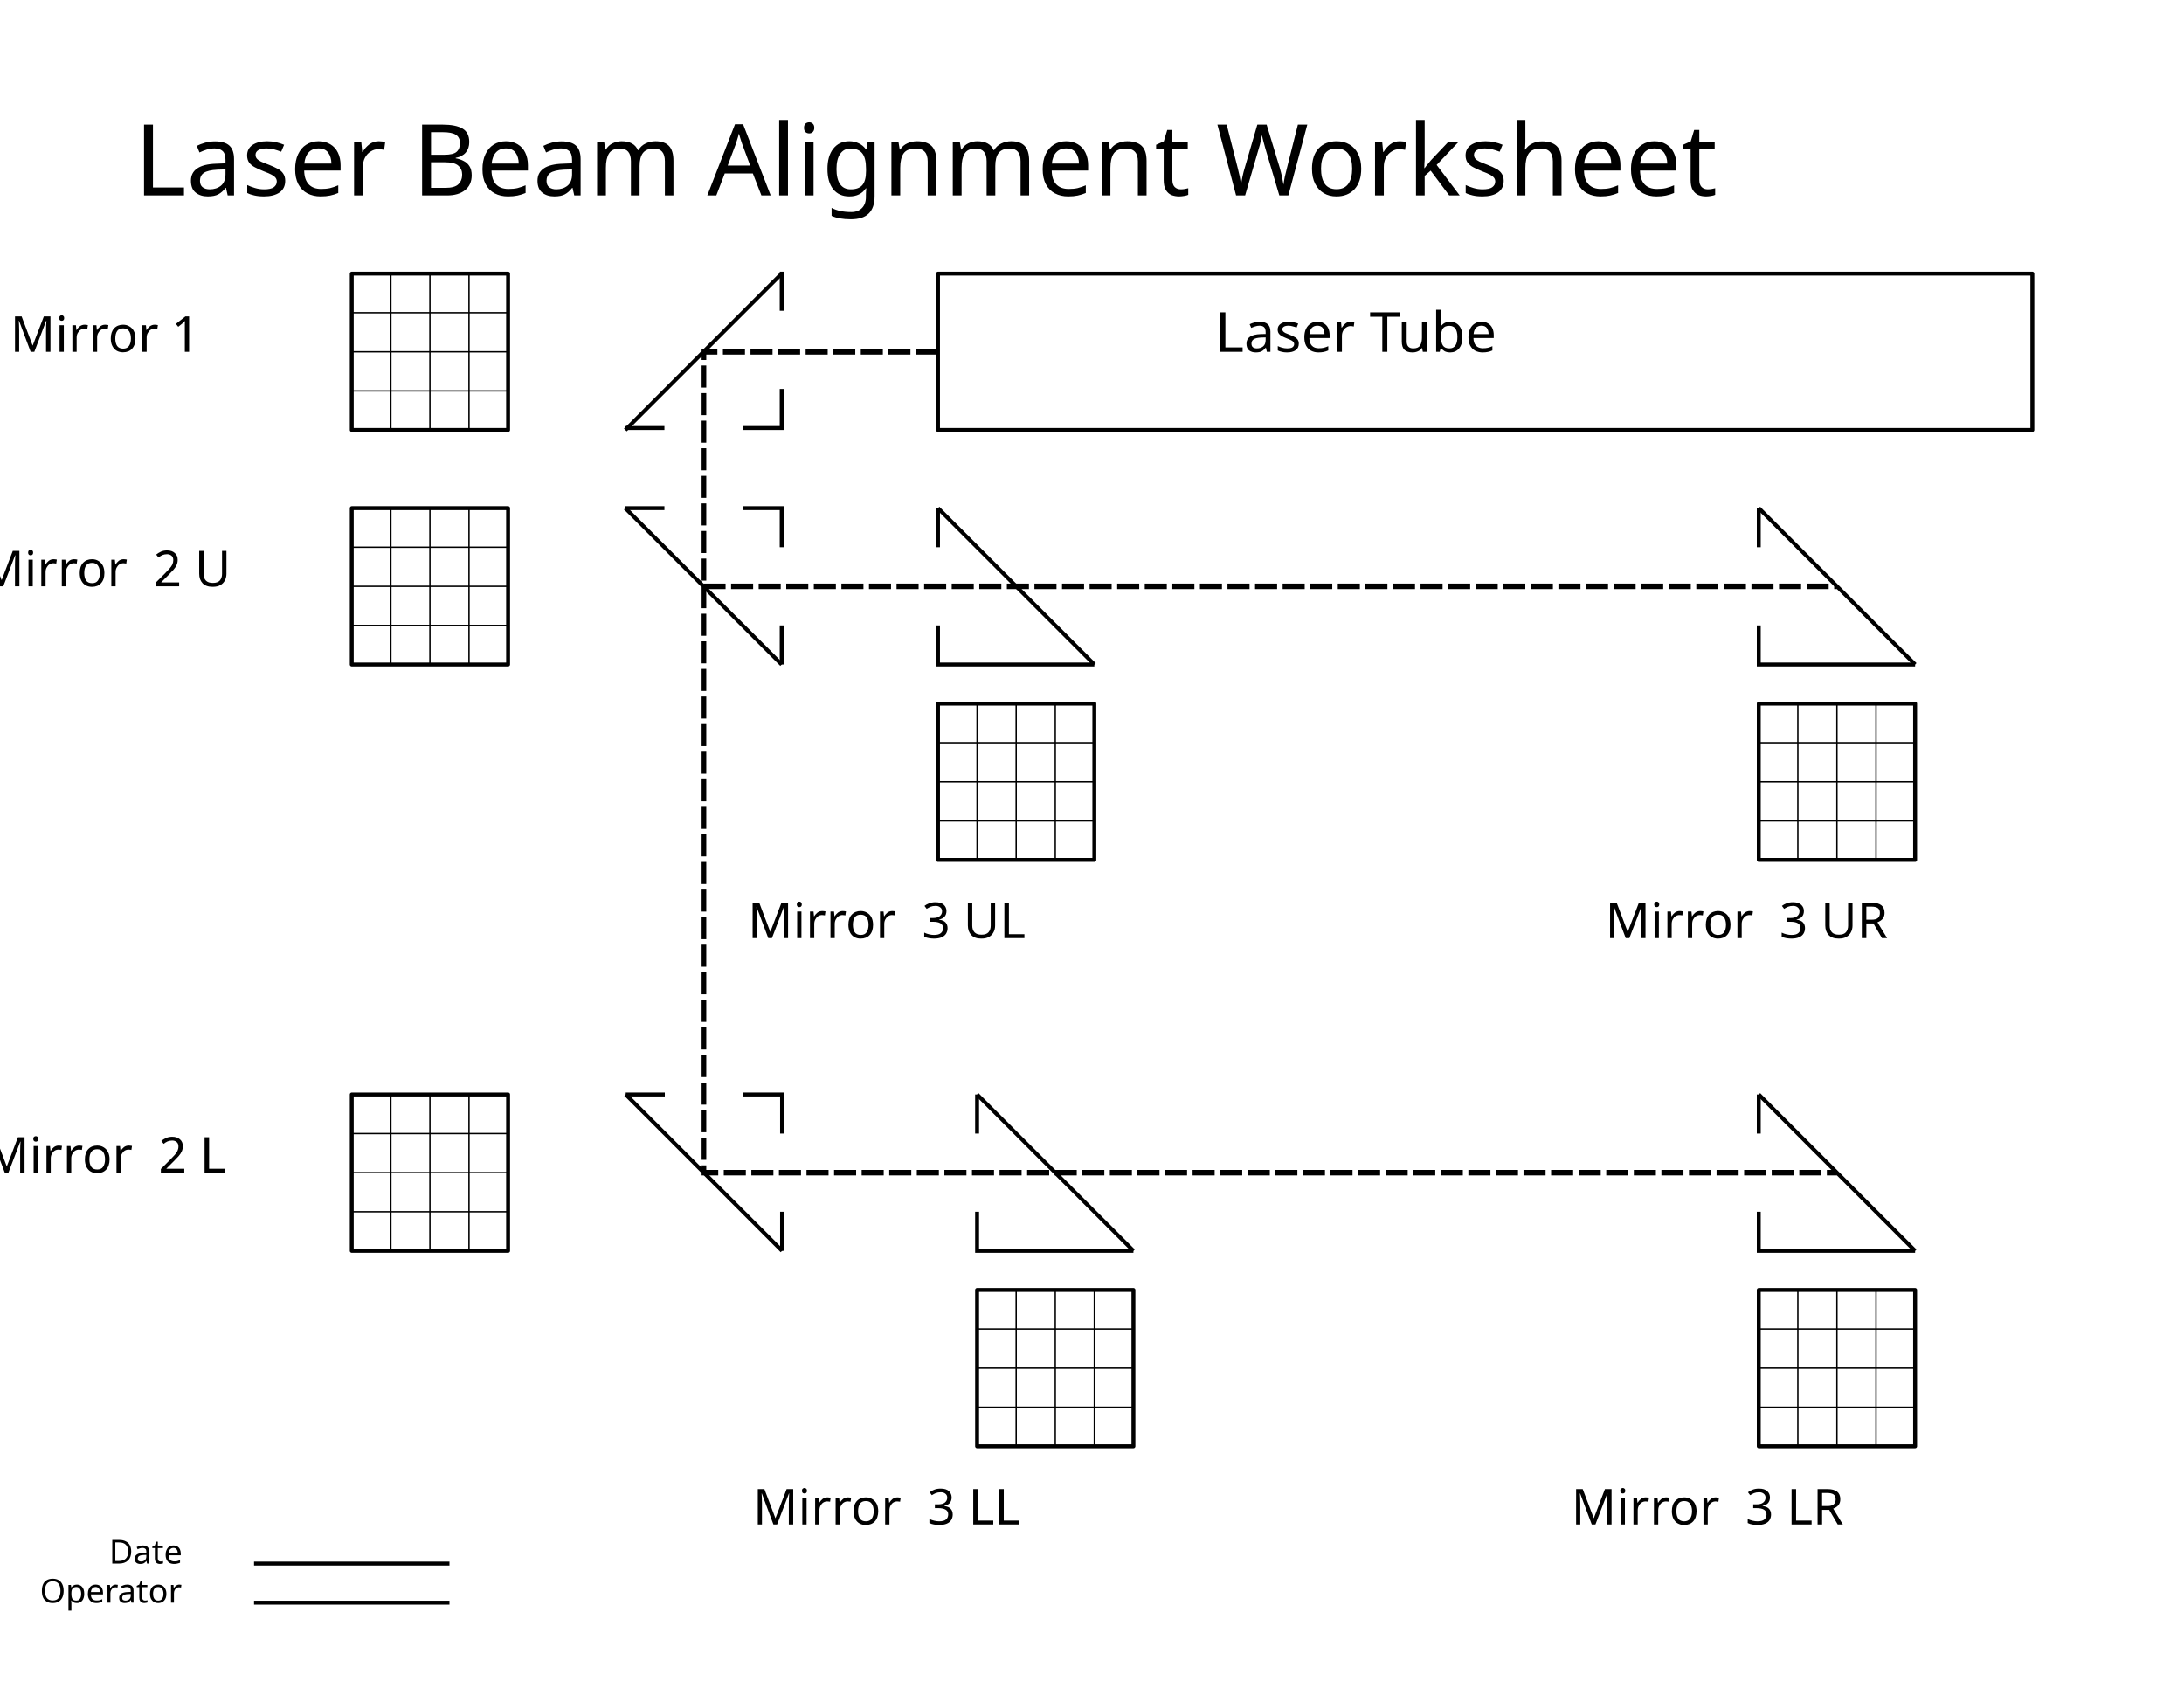
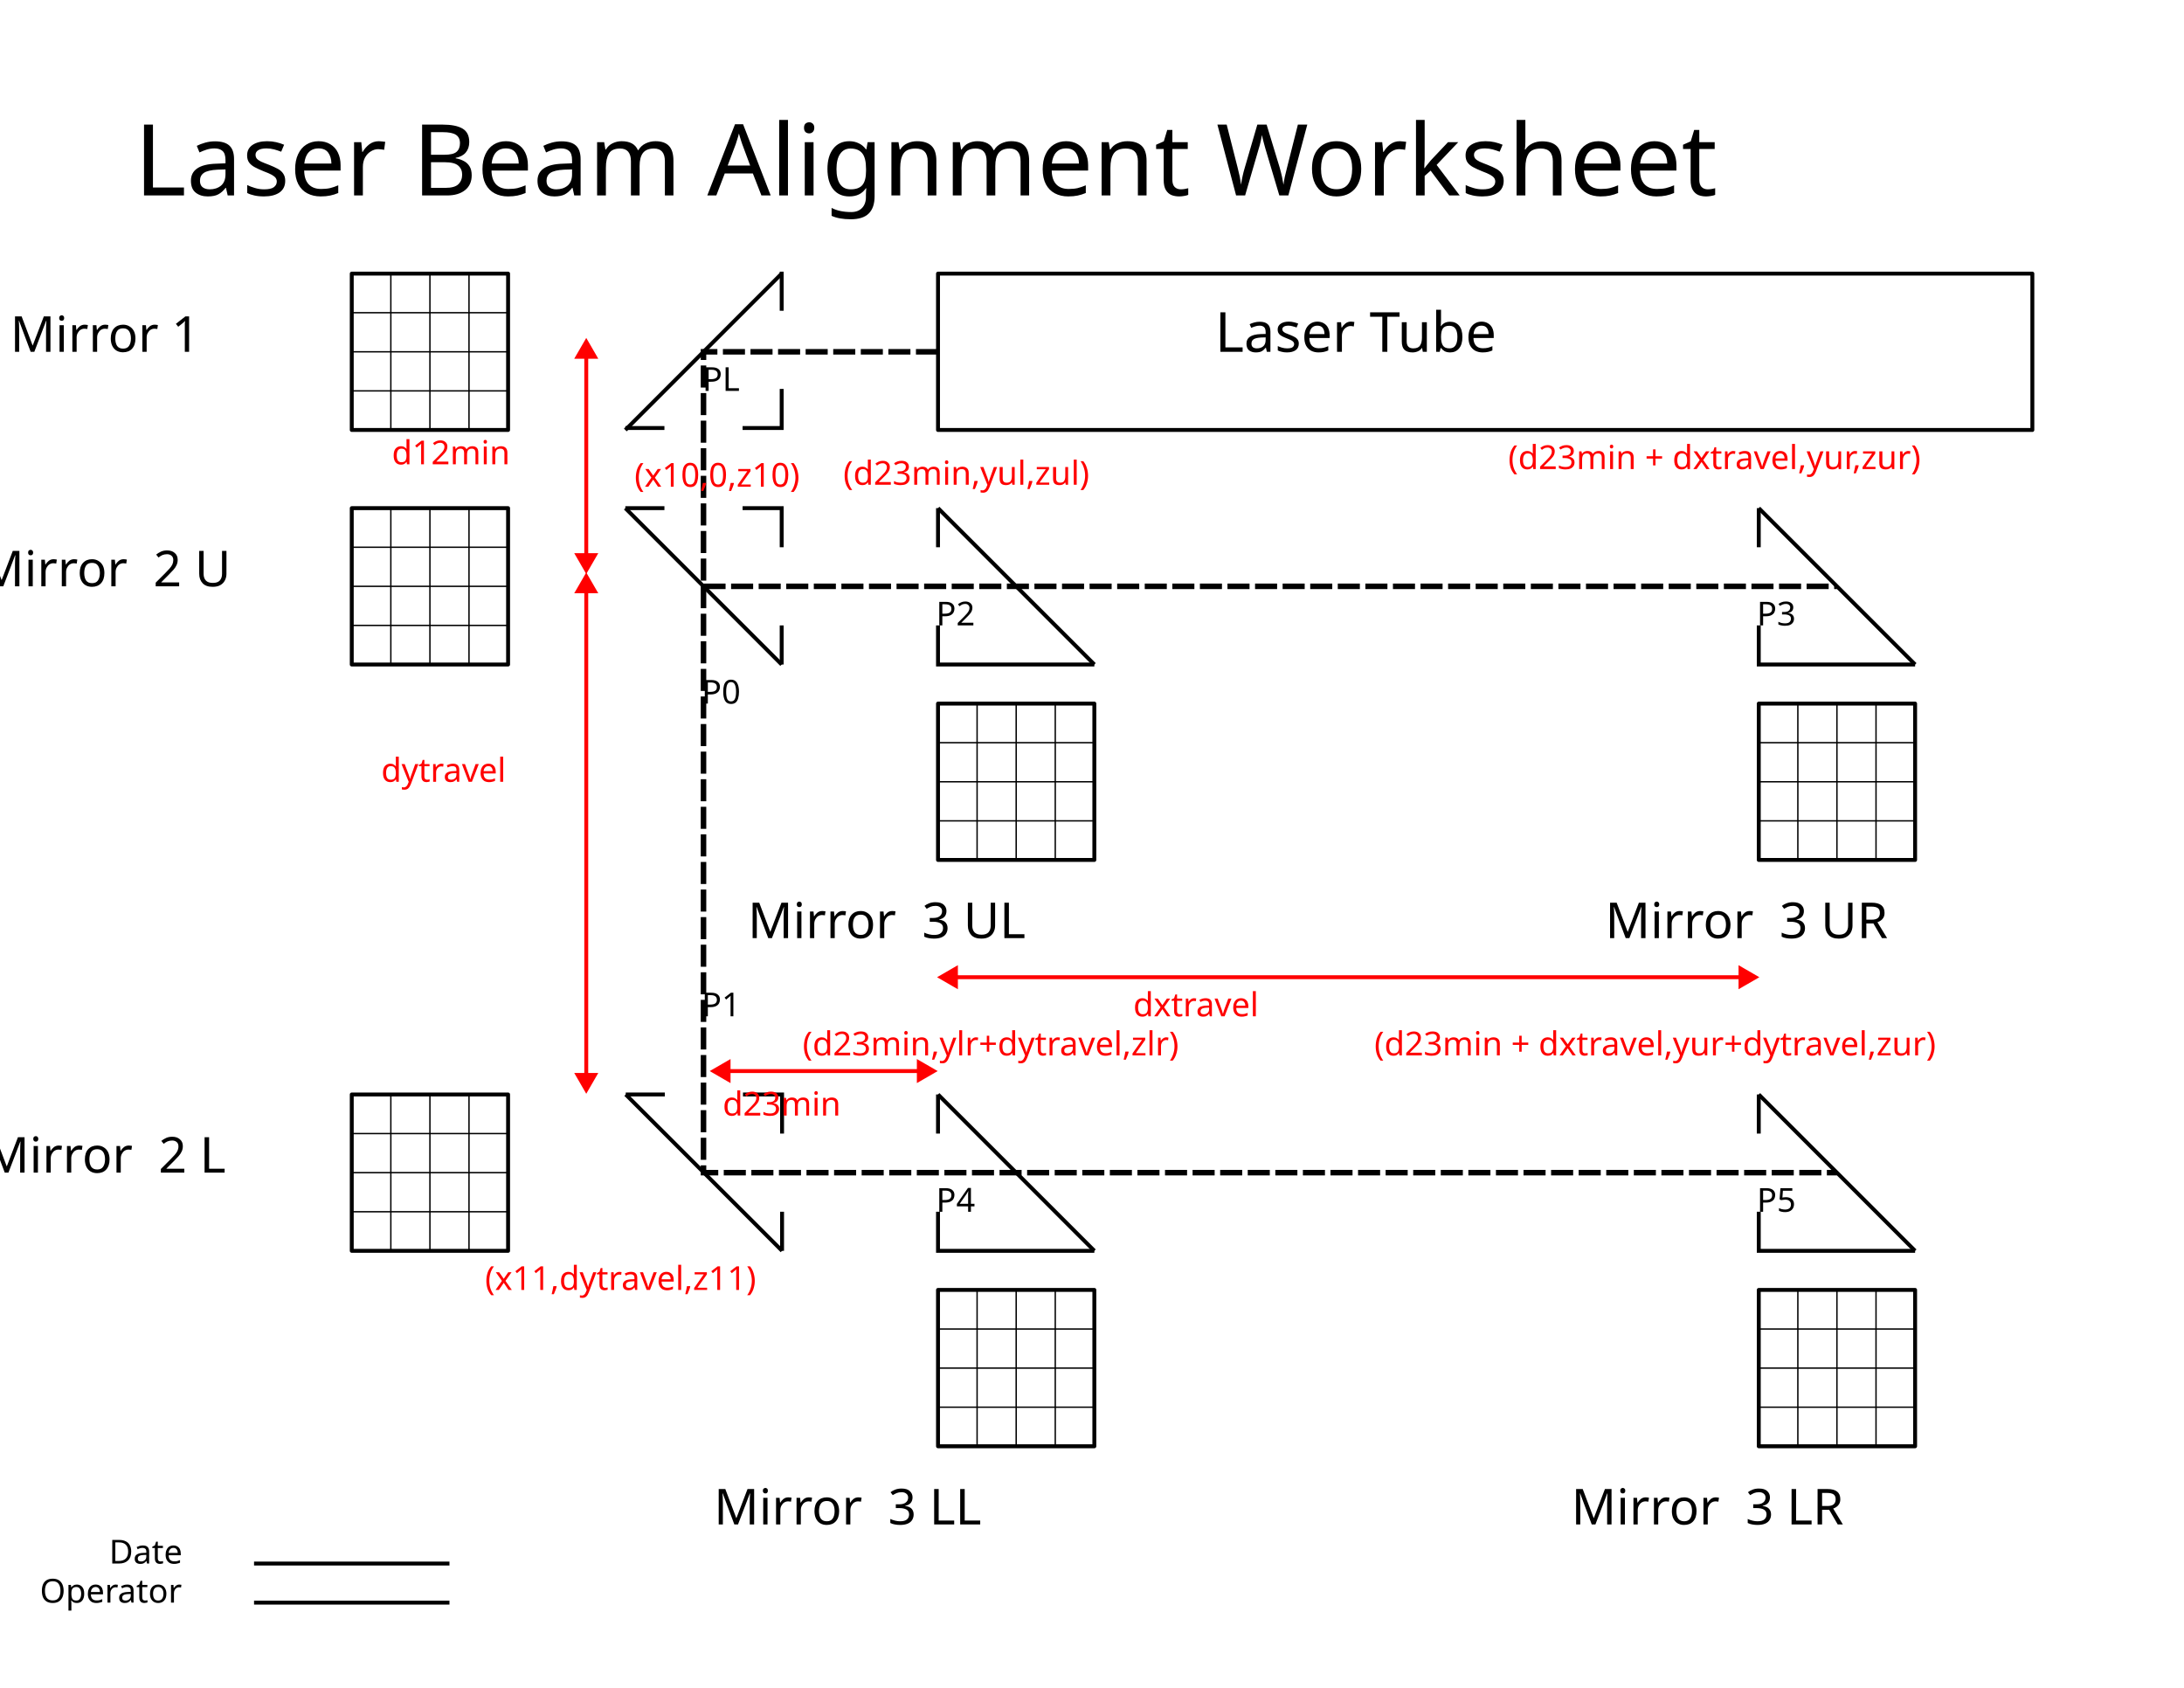
<svg xmlns="http://www.w3.org/2000/svg" width="11in" height="8.5in" viewBox="0 0 279.4 215.9" version="1.1" id="svg1">
-   <defs id="defs1" />
+   <defs id="defs1">
+     <marker style="overflow:visible" id="marker4" refX="0" refY="0" orient="auto-start-reverse" markerWidth="1" markerHeight="1" viewBox="0 0 1 1" preserveAspectRatio="xMidYMid">
+       <path transform="scale(0.5)" style="fill:context-stroke;fill-rule:evenodd;stroke:context-stroke;stroke-width:1pt" d="M 5.77,0 -2.88,5 V -5 Z" id="path4" />
+     </marker>
+     <marker style="overflow:visible" id="Triangle" refX="0" refY="0" orient="auto-start-reverse" markerWidth="1" markerHeight="1" viewBox="0 0 1 1" preserveAspectRatio="xMidYMid">
+       <path transform="scale(0.5)" style="fill:context-stroke;fill-rule:evenodd;stroke:context-stroke;stroke-width:1pt" d="M 5.77,0 -2.88,5 V -5 Z" id="path135" />
+     </marker>
+     <marker style="overflow:visible" id="marker4-9" refX="0" refY="0" orient="auto-start-reverse" markerWidth="1" markerHeight="1" viewBox="0 0 1 1" preserveAspectRatio="xMidYMid">
+       <path transform="scale(0.5)" style="fill:context-stroke;fill-rule:evenodd;stroke:context-stroke;stroke-width:1pt" d="M 5.77,0 -2.88,5 V -5 Z" id="path4-4" />
+     </marker>
+     <marker style="overflow:visible" id="Triangle-7" refX="0" refY="0" orient="auto-start-reverse" markerWidth="1" markerHeight="1" viewBox="0 0 1 1" preserveAspectRatio="xMidYMid">
+       <path transform="scale(0.5)" style="fill:context-stroke;fill-rule:evenodd;stroke:context-stroke;stroke-width:1pt" d="M 5.77,0 -2.88,5 V -5 Z" id="path135-8" />
+     </marker>
+     <marker style="overflow:visible" id="marker4-9-6" refX="0" refY="0" orient="auto-start-reverse" markerWidth="1" markerHeight="1" viewBox="0 0 1 1" preserveAspectRatio="xMidYMid">
+       <path transform="scale(0.5)" style="fill:context-stroke;fill-rule:evenodd;stroke:context-stroke;stroke-width:1pt" d="M 5.77,0 -2.88,5 V -5 Z" id="path4-4-1" />
+     </marker>
+     <marker style="overflow:visible" id="Triangle-7-5" refX="0" refY="0" orient="auto-start-reverse" markerWidth="1" markerHeight="1" viewBox="0 0 1 1" preserveAspectRatio="xMidYMid">
+       <path transform="scale(0.5)" style="fill:context-stroke;fill-rule:evenodd;stroke:context-stroke;stroke-width:1pt" d="M 5.77,0 -2.88,5 V -5 Z" id="path135-8-5" />
+     </marker>
+     <marker style="overflow:visible" id="marker4-5" refX="0" refY="0" orient="auto-start-reverse" markerWidth="1" markerHeight="1" viewBox="0 0 1 1" preserveAspectRatio="xMidYMid">
+       <path transform="scale(0.5)" style="fill:context-stroke;fill-rule:evenodd;stroke:context-stroke;stroke-width:1pt" d="M 5.77,0 -2.88,5 V -5 Z" id="path4-47" />
+     </marker>
+     <marker style="overflow:visible" id="Triangle-4" refX="0" refY="0" orient="auto-start-reverse" markerWidth="1" markerHeight="1" viewBox="0 0 1 1" preserveAspectRatio="xMidYMid">
+       <path transform="scale(0.5)" style="fill:context-stroke;fill-rule:evenodd;stroke:context-stroke;stroke-width:1pt" d="M 5.77,0 -2.88,5 V -5 Z" id="path135-4" />
+     </marker>
+   </defs>
  <g id="layer1">
    <g id="g13">
      <rect style="fill:none;fill-rule:evenodd;stroke:#000000;stroke-width:0.5;stroke-linecap:square;stroke-linejoin:round;stroke-dasharray:none;paint-order:markers stroke fill" id="rect3-4-1-4-4" width="20" height="20" x="225" y="165" />
      <path id="path11-3" style="stroke-width:0.176;stroke-dasharray:none;fill:none;stroke:#000000;stroke-linecap:butt;stroke-linejoin:miter;stroke-opacity:1" d="m 65,50 h -20 m 20,-5 h -20 m 20,-5 h -20 M 60,35 V 55 M 55,35 V 55 M 50,35 V 55" transform="translate(180,130)" />
      <text xml:space="preserve" style="font-size:12.7px;line-height:1.25;font-family:Analecta;-inkscape-font-specification:'Analecta, Normal';text-align:center;letter-spacing:0px;word-spacing:0px;text-anchor:middle;stroke-width:0.265" x="230" y="195" id="text1-2-5-91-0-3">
        <tspan style="font-style:normal;font-variant:normal;font-weight:normal;font-stretch:normal;font-size:6.35px;font-family:Sans;-inkscape-font-specification:'Sans, Normal';font-variant-ligatures:normal;font-variant-caps:normal;font-variant-numeric:normal;font-variant-east-asian:normal;stroke-width:0.265" x="230" y="195" id="tspan4-03-3-3">Mirror  3 LR</tspan>
      </text>
    </g>
    <g id="g19">
      <path style="fill:none;stroke:#000000;stroke-width:0.5;stroke-linecap:butt;stroke-linejoin:miter;stroke-dasharray:none;stroke-opacity:1" d="m 225,140 20,20" id="path3-3-0-9" />
      <path id="path19-9" style="fill:none;stroke:#000000;stroke-width:0.5;stroke-linecap:butt;stroke-linejoin:miter;stroke-dasharray:none;stroke-opacity:1" d="m 225,155 v 5 h 20 m -20,-20 v 5" />
    </g>
    <g id="g12">
      <rect style="fill:none;fill-rule:evenodd;stroke:#000000;stroke-width:0.5;stroke-linecap:square;stroke-linejoin:round;stroke-dasharray:none;paint-order:markers stroke fill" id="rect3-4-1-4-4-4" width="20" height="20" x="225" y="90" />
      <path id="path11-5" style="fill:none;stroke:#000000;stroke-width:0.176;stroke-linecap:butt;stroke-linejoin:miter;stroke-dasharray:none;stroke-opacity:1" d="m 65,50 h -20 m 20,-5 h -20 m 20,-5 h -20 M 60,35 V 55 M 55,35 V 55 M 50,35 V 55" transform="translate(180,55)" />
      <text xml:space="preserve" style="font-size:12.7px;line-height:1.25;font-family:Analecta;-inkscape-font-specification:'Analecta, Normal';text-align:center;letter-spacing:0px;word-spacing:0px;text-anchor:middle;stroke-width:0.265" x="235" y="120" id="text1-2-5-91-5">
        <tspan style="font-style:normal;font-variant:normal;font-weight:normal;font-stretch:normal;font-size:6.35px;font-family:Sans;-inkscape-font-specification:'Sans, Normal';font-variant-ligatures:normal;font-variant-caps:normal;font-variant-numeric:normal;font-variant-east-asian:normal;stroke-width:0.265" x="235" y="120" id="tspan4-03-9">Mirror  3 UR</tspan>
      </text>
    </g>
    <g id="g21">
      <path style="fill:none;stroke:#000000;stroke-width:0.5;stroke-linecap:butt;stroke-linejoin:miter;stroke-dasharray:none;stroke-opacity:1" d="m 225,65 20,20" id="path3-3-9" />
      <path id="path19" style="fill:none;stroke:#000000;stroke-width:0.5;stroke-linecap:butt;stroke-linejoin:miter;stroke-dasharray:none;stroke-opacity:1" d="m 225,80 v 5 L 245,85 M 225,65 v 5" />
    </g>
-     <g id="g15">
+     <g id="g15" transform="translate(-5.000001)">
      <rect style="fill:none;fill-rule:evenodd;stroke:#000000;stroke-width:0.5;stroke-linecap:square;stroke-linejoin:round;stroke-dasharray:none;paint-order:markers stroke fill" id="rect3-4-1-4" width="20" height="20" x="125" y="165" />
-       <path id="path11-44" style="stroke-width:0.176;stroke-dasharray:none;fill:none;stroke:#000000;stroke-linecap:butt;stroke-linejoin:miter;stroke-opacity:1" d="m 65,50 h -20 m 20,-5 h -20 m 20,-5 h -20 M 60,35 V 55 M 55,35 V 55 M 50,35 V 55" transform="translate(80,130)" />
+       <path id="path11-44" style="fill:none;stroke:#000000;stroke-width:0.176;stroke-linecap:butt;stroke-linejoin:miter;stroke-dasharray:none;stroke-opacity:1" d="m 65,50 h -20 m 20,-5 h -20 m 20,-5 h -20 M 60,35 V 55 M 55,35 V 55 M 50,35 V 55" transform="translate(80,130)" />
      <text xml:space="preserve" style="font-size:12.7px;line-height:1.25;font-family:Analecta;-inkscape-font-specification:'Analecta, Normal';text-align:center;letter-spacing:0px;word-spacing:0px;text-anchor:middle;stroke-width:0.265" x="125" y="195" id="text1-2-5-91-0">
        <tspan style="font-style:normal;font-variant:normal;font-weight:normal;font-stretch:normal;font-size:6.35px;font-family:Sans;-inkscape-font-specification:'Sans, Normal';font-variant-ligatures:normal;font-variant-caps:normal;font-variant-numeric:normal;font-variant-east-asian:normal;stroke-width:0.265" x="125" y="195" id="tspan4-03-3">Mirror  3 LL</tspan>
      </text>
    </g>
-     <g id="g20">
+     <g id="g20" transform="translate(-5)">
      <path style="fill:none;stroke:#000000;stroke-width:0.5;stroke-linecap:butt;stroke-linejoin:miter;stroke-dasharray:none;stroke-opacity:1" d="m 125,140 20,20" id="path3-3-0" />
-       <path id="path19-4" style="fill:none;stroke:#000000;stroke-width:0.5;stroke-linecap:butt;stroke-linejoin:miter;stroke-dasharray:none;stroke-opacity:1" d="m 125,155 v 5 l 20,0 m -20,-20 v 5" />
+       <path id="path19-4" style="fill:none;stroke:#000000;stroke-width:0.5;stroke-linecap:butt;stroke-linejoin:miter;stroke-dasharray:none;stroke-opacity:1" d="m 125,155 v 5 h 20 m -20,-20 v 5" />
    </g>
    <g id="g14">
      <rect style="fill:none;fill-rule:evenodd;stroke:#000000;stroke-width:0.5;stroke-linecap:square;stroke-linejoin:round;stroke-dasharray:none;paint-order:markers stroke fill" id="rect3-4-1" width="20" height="20" x="120" y="90" />
      <path id="path11-6" style="stroke-width:0.176;stroke-dasharray:none;fill:none;stroke:#000000;stroke-linecap:butt;stroke-linejoin:miter;stroke-opacity:1" d="m 65,50 h -20 m 20,-5 h -20 m 20,-5 h -20 M 60,35 V 55 M 55,35 V 55 M 50,35 V 55" transform="translate(75,55)" />
      <text xml:space="preserve" style="font-size:12.7px;line-height:1.25;font-family:Analecta;-inkscape-font-specification:'Analecta, Normal';text-align:center;letter-spacing:0px;word-spacing:0px;text-anchor:middle;stroke-width:0.265" x="125" y="120" id="text1-2-5-91">
        <tspan style="font-style:normal;font-variant:normal;font-weight:normal;font-stretch:normal;font-size:6.35px;font-family:Sans;-inkscape-font-specification:'Sans, Normal';font-variant-ligatures:normal;font-variant-caps:normal;font-variant-numeric:normal;font-variant-east-asian:normal;stroke-width:0.265" x="125" y="120" id="tspan4-03">Mirror  3 UL</tspan>
      </text>
    </g>
    <g id="g24">
      <path style="fill:none;stroke:#000000;stroke-width:0.5;stroke-linecap:butt;stroke-linejoin:miter;stroke-dasharray:none;stroke-opacity:1" d="m 120,65 20,20" id="path3-3" />
      <path id="path19-3" style="fill:none;stroke:#000000;stroke-width:0.5;stroke-linecap:butt;stroke-linejoin:miter;stroke-dasharray:none;stroke-opacity:1" d="m 120,80 v 5 l 20,2e-6 M 120,65 v 5" />
    </g>
    <g id="g16">
      <rect style="fill:none;fill-rule:evenodd;stroke:#000000;stroke-width:0.5;stroke-linecap:square;stroke-linejoin:round;stroke-dasharray:none;paint-order:markers stroke fill" id="rect3-4-4" width="20" height="20" x="45" y="140" />
      <path id="path11-1" style="stroke-width:0.176;stroke-dasharray:none;fill:none;stroke:#000000;stroke-linecap:butt;stroke-linejoin:miter;stroke-opacity:1" d="m 65,50 h -20 m 20,-5 h -20 m 20,-5 h -20 M 60,35 V 55 M 55,35 V 55 M 50,35 V 55" transform="translate(1.000001e-6,105)" />
      <text xml:space="preserve" style="font-size:12.7px;line-height:1.25;font-family:Analecta;-inkscape-font-specification:'Analecta, Normal';text-align:center;letter-spacing:0px;word-spacing:0px;text-anchor:middle;stroke-width:0.265" x="25" y="150" id="text1-2-5-9">
        <tspan style="font-style:normal;font-variant:normal;font-weight:normal;font-stretch:normal;font-size:6.35px;font-family:Sans;-inkscape-font-specification:'Sans, Normal';font-variant-ligatures:normal;font-variant-caps:normal;font-variant-numeric:normal;font-variant-east-asian:normal;stroke-width:0.265" x="25" y="150" id="tspan4-0">Mirror  2 L</tspan>
      </text>
    </g>
    <g id="g22" transform="translate(0.04981088)">
      <path style="fill:none;stroke:#000000;stroke-width:0.5;stroke-linecap:butt;stroke-linejoin:miter;stroke-dasharray:none;stroke-opacity:1" d="M 80,140 100,160" id="path3-6" />
      <path id="path24-2" style="fill:none;stroke:#000000;stroke-width:0.5;stroke-linecap:butt;stroke-linejoin:miter;stroke-dasharray:none;stroke-opacity:1" d="m 100,155 v 5 m -5,-20 h 5 v 5 m -20,-5 h 5" />
    </g>
    <g id="g17">
      <rect style="fill:none;fill-rule:evenodd;stroke:#000000;stroke-width:0.5;stroke-linecap:square;stroke-linejoin:round;stroke-dasharray:none;paint-order:markers stroke fill" id="rect3-4" width="20" height="20" x="45" y="65" />
      <path id="path11-4" style="stroke-width:0.176;stroke-dasharray:none;fill:none;stroke:#000000;stroke-linecap:butt;stroke-linejoin:miter;stroke-opacity:1" d="m 65,50 h -20 m 20,-5 h -20 m 20,-5 h -20 M 60,35 V 55 M 55,35 V 55 M 50,35 V 55" transform="translate(1.000001e-6,30)" />
      <text xml:space="preserve" style="font-size:12.7px;line-height:1.25;font-family:Analecta;-inkscape-font-specification:'Analecta, Normal';text-align:center;letter-spacing:0px;word-spacing:0px;text-anchor:middle;stroke-width:0.265" x="25" y="75" id="text1-2-5">
        <tspan style="font-style:normal;font-variant:normal;font-weight:normal;font-stretch:normal;font-size:6.35px;font-family:Sans;-inkscape-font-specification:'Sans, Normal';font-variant-ligatures:normal;font-variant-caps:normal;font-variant-numeric:normal;font-variant-east-asian:normal;stroke-width:0.265" x="25" y="75" id="tspan4">Mirror  2 U</tspan>
      </text>
    </g>
    <g id="g23">
      <path style="fill:none;stroke:#000000;stroke-width:0.5;stroke-linecap:butt;stroke-linejoin:miter;stroke-dasharray:none;stroke-opacity:1" d="m 80,65 20,20" id="path3" />
      <path id="path24" style="fill:none;stroke:#000000;stroke-width:0.5;stroke-linecap:butt;stroke-linejoin:miter;stroke-dasharray:none;stroke-opacity:1" d="m 100,80 v 5 M 95,65 h 5 v 5 M 80,65 85,65" />
    </g>
    <g id="g18">
      <rect style="fill:none;fill-rule:evenodd;stroke:#000000;stroke-width:0.5;stroke-linecap:square;stroke-linejoin:round;stroke-dasharray:none;paint-order:markers stroke fill" id="rect3" width="20" height="20" x="45" y="35" />
      <path id="path11" style="stroke-width:0.176;stroke-dasharray:none;fill:none;stroke:#000000;stroke-linecap:butt;stroke-linejoin:miter;stroke-opacity:1" d="m 65,50 h -20 m 20,-5 h -20 m 20,-5 h -20 M 60,35 V 55 M 55,35 V 55 M 50,35 V 55" />
      <text xml:space="preserve" style="font-size:12.7px;line-height:1.25;font-family:Analecta;-inkscape-font-specification:'Analecta, Normal';text-align:center;letter-spacing:0px;word-spacing:0px;text-anchor:middle;stroke-width:0.265" x="25" y="45" id="text1-2">
        <tspan id="tspan1-8" style="font-style:normal;font-variant:normal;font-weight:normal;font-stretch:normal;font-size:6.35px;font-family:Sans;-inkscape-font-specification:'Sans, Normal';font-variant-ligatures:normal;font-variant-caps:normal;font-variant-numeric:normal;font-variant-east-asian:normal;stroke-width:0.265" x="25" y="45">Mirror 1</tspan>
      </text>
    </g>
    <g id="g25">
      <path style="fill:none;stroke:#000000;stroke-width:0.5;stroke-linecap:butt;stroke-linejoin:miter;stroke-dasharray:none;stroke-opacity:1" d="m 100,35 -20,20" id="path1" />
      <path id="path24-6" style="fill:none;stroke:#000000;stroke-width:0.5;stroke-linecap:butt;stroke-linejoin:miter;stroke-dasharray:none;stroke-opacity:1" d="M 85,54.75 H 80 m 20,-5 v 5 h -5 m 5,-20 -2e-6,5" />
    </g>
    <g id="g26">
      <rect style="fill:none;fill-rule:evenodd;stroke:#000000;stroke-width:0.5;stroke-linecap:square;stroke-linejoin:round;stroke-dasharray:none;paint-order:markers stroke fill" id="rect1" width="140" height="20" x="120" y="35" />
      <text xml:space="preserve" style="font-size:12.7px;line-height:1.25;font-family:Analecta;-inkscape-font-specification:'Analecta, Normal';text-align:center;letter-spacing:0px;word-spacing:0px;text-anchor:middle;stroke-width:0.265" x="185" y="45" id="text1">
        <tspan id="tspan1" style="font-style:normal;font-variant:normal;font-weight:normal;font-stretch:normal;font-size:7.056px;font-family:sans-serif;-inkscape-font-specification:'sans-serif, Normal';font-variant-ligatures:normal;font-variant-caps:normal;font-variant-numeric:normal;font-variant-east-asian:normal;stroke-width:0.265" x="185" y="45">Laser Tube</tspan>
      </text>
      <path id="path5" style="fill:none;stroke:#000000;stroke-width:0.706;stroke-linecap:butt;stroke-linejoin:miter;stroke-dasharray:2.822, 0.706;stroke-dashoffset:0;stroke-opacity:1" d="M 90,75 130,75 H 235 M 120,45 H 90 V 75 L 90,150 h 45 100" />
    </g>
    <g id="g27">
      <text xml:space="preserve" style="font-size:12.7px;line-height:1.25;font-family:Analecta;-inkscape-font-specification:'Analecta, Normal';text-align:center;letter-spacing:0px;word-spacing:0px;text-anchor:middle;stroke-width:0.265" x="130" y="25" id="text1-9">
        <tspan id="tspan1-4" style="font-style:normal;font-variant:normal;font-weight:normal;font-stretch:normal;font-size:12.7px;font-family:sans-serif;-inkscape-font-specification:'sans-serif, Normal';font-variant-ligatures:normal;font-variant-caps:normal;font-variant-numeric:normal;font-variant-east-asian:normal;stroke-width:0.265" x="130" y="25">Laser Beam Alignment Worksheet</tspan>
      </text>
      <text xml:space="preserve" style="font-style:normal;font-variant:normal;font-weight:normal;font-stretch:normal;font-size:4.233px;line-height:1.25;font-family:Sans;-inkscape-font-specification:'Sans, Normal';font-variant-ligatures:normal;font-variant-caps:normal;font-variant-numeric:normal;font-variant-east-asian:normal;text-align:center;letter-spacing:0px;word-spacing:0px;text-anchor:middle;stroke-width:0.265" x="22.5" y="200" id="text26">
        <tspan id="tspan26" style="font-style:normal;font-variant:normal;font-weight:normal;font-stretch:normal;font-size:4.233px;font-family:Sans;-inkscape-font-specification:'Sans, Normal';font-variant-ligatures:normal;font-variant-caps:normal;font-variant-numeric:normal;font-variant-east-asian:normal;stroke-width:0.265" x="22.5" y="200">Date</tspan>
      </text>
      <path style="fill:none;stroke:#000000;stroke-width:0.5;stroke-linecap:butt;stroke-linejoin:miter;stroke-dasharray:none;stroke-opacity:1" d="m 32.5,200 h 25" id="path26" />
      <text xml:space="preserve" style="font-style:normal;font-variant:normal;font-weight:normal;font-stretch:normal;font-size:4.233px;line-height:1.25;font-family:Sans;-inkscape-font-specification:'Sans, Normal';font-variant-ligatures:normal;font-variant-caps:normal;font-variant-numeric:normal;font-variant-east-asian:normal;text-align:center;letter-spacing:0px;word-spacing:0px;text-anchor:middle;stroke-width:0.265" x="18.032" y="205" id="text26-1">
        <tspan id="tspan26-3" style="font-style:normal;font-variant:normal;font-weight:normal;font-stretch:normal;font-size:4.233px;font-family:Sans;-inkscape-font-specification:'Sans, Normal';font-variant-ligatures:normal;font-variant-caps:normal;font-variant-numeric:normal;font-variant-east-asian:normal;stroke-width:0.265" x="18.032" y="205">Operator</tspan>
      </text>
      <path style="fill:none;stroke:#000000;stroke-width:0.5;stroke-linecap:butt;stroke-linejoin:miter;stroke-dasharray:none;stroke-opacity:1" d="m 32.5,205 h 25" id="path26-6" />
    </g>
  </g>
+   <g id="layer2">
+     <text xml:space="preserve" style="font-size:12.7px;line-height:1.25;font-family:Sans;-inkscape-font-specification:'Sans, Normal';text-align:center;letter-spacing:0px;word-spacing:0px;text-anchor:middle;stroke-width:0.265" x="100" y="62.257" id="text2">
+       <tspan id="tspan2" style="font-style:normal;font-variant:normal;font-weight:normal;font-stretch:normal;font-size:4.233px;font-family:Sans;-inkscape-font-specification:'Sans, Normal';font-variant-ligatures:normal;font-variant-caps:normal;font-variant-numeric:normal;font-variant-east-asian:normal;fill:#ff0000;fill-opacity:1;stroke-width:0.265" x="100" y="62.257">(x10,0,z10)</tspan>
+     </text>
+     <text xml:space="preserve" style="font-size:12.7px;line-height:1.25;font-family:Sans;-inkscape-font-specification:'Sans, Normal';text-align:center;letter-spacing:0px;word-spacing:0px;text-anchor:middle;stroke-width:0.265" x="87.648" y="165" id="text2-5">
+       <tspan id="tspan2-94" style="font-style:normal;font-variant:normal;font-weight:normal;font-stretch:normal;font-size:4.233px;font-family:Sans;-inkscape-font-specification:'Sans, Normal';font-variant-ligatures:normal;font-variant-caps:normal;font-variant-numeric:normal;font-variant-east-asian:normal;fill:#ff0000;fill-opacity:1;stroke-width:0.265" x="87.648" y="165">(x11,dytravel,z11)</tspan>
+     </text>
+     <text xml:space="preserve" style="font-size:12.7px;line-height:1.25;font-family:Sans;-inkscape-font-specification:'Sans, Normal';text-align:center;letter-spacing:0px;word-spacing:0px;text-anchor:middle;stroke-width:0.265" x="131.881" y="62.006" id="text2-6">
+       <tspan id="tspan2-8" style="font-style:normal;font-variant:normal;font-weight:normal;font-stretch:normal;font-size:4.233px;font-family:Sans;-inkscape-font-specification:'Sans, Normal';font-variant-ligatures:normal;font-variant-caps:normal;font-variant-numeric:normal;font-variant-east-asian:normal;fill:#ff0000;fill-opacity:1;stroke-width:0.265" x="131.881" y="62.006">(d23min,yul,zul)</tspan>
+     </text>
+     <text xml:space="preserve" style="font-size:12.7px;line-height:1.25;font-family:Sans;-inkscape-font-specification:'Sans, Normal';text-align:center;letter-spacing:0px;word-spacing:0px;text-anchor:middle;stroke-width:0.265" x="108.26" y="142.695" id="text2-2">
+       <tspan id="tspan2-9" style="font-style:normal;font-variant:normal;font-weight:normal;font-stretch:normal;font-size:4.233px;font-family:Sans;-inkscape-font-specification:'Sans, Normal';font-variant-ligatures:normal;font-variant-caps:normal;font-variant-numeric:normal;font-variant-east-asian:normal;fill:#ff0000;fill-opacity:1;stroke-width:0.265" x="108.26" y="142.695">d23min</tspan>
+     </text>
+     <text xml:space="preserve" style="font-size:12.7px;line-height:1.25;font-family:Sans;-inkscape-font-specification:'Sans, Normal';text-align:center;letter-spacing:0px;word-spacing:0px;text-anchor:middle;stroke-width:0.265" x="65.94" y="59.388" id="text2-2-4">
+       <tspan id="tspan2-9-31" style="font-style:normal;font-variant:normal;font-weight:normal;font-stretch:normal;font-size:4.233px;font-family:Sans;-inkscape-font-specification:'Sans, Normal';font-variant-ligatures:normal;font-variant-caps:normal;font-variant-numeric:normal;font-variant-east-asian:normal;fill:#ff0000;fill-opacity:1;stroke-width:0.265" x="65.94" y="59.388">d12min</tspan>
+     </text>
+     <text xml:space="preserve" style="font-size:12.7px;line-height:1.25;font-family:Sans;-inkscape-font-specification:'Sans, Normal';text-align:center;letter-spacing:0px;word-spacing:0px;text-anchor:middle;stroke-width:0.265" x="65" y="100" id="text2-2-7">
+       <tspan id="tspan2-9-4" style="font-style:normal;font-variant:normal;font-weight:normal;font-stretch:normal;font-size:4.233px;font-family:Sans;-inkscape-font-specification:'Sans, Normal';font-variant-ligatures:normal;font-variant-caps:normal;font-variant-numeric:normal;font-variant-east-asian:normal;fill:#ff0000;fill-opacity:1;stroke-width:0.265" x="65" y="100">dytravel</tspan>
+     </text>
+     <text xml:space="preserve" style="font-size:12.7px;line-height:1.25;font-family:Sans;-inkscape-font-specification:'Sans, Normal';text-align:center;letter-spacing:0px;word-spacing:0px;text-anchor:middle;stroke-width:0.265" x="161.246" y="130" id="text2-2-6">
+       <tspan id="tspan2-9-3" style="font-style:normal;font-variant:normal;font-weight:normal;font-stretch:normal;font-size:4.233px;font-family:Sans;-inkscape-font-specification:'Sans, Normal';font-variant-ligatures:normal;font-variant-caps:normal;font-variant-numeric:normal;font-variant-east-asian:normal;fill:#ff0000;fill-opacity:1;stroke-width:0.265" x="161.246" y="130">dxtravel</tspan>
+     </text>
+     <path style="fill:#ff0000;fill-opacity:1;stroke:#ff0000;stroke-width:0.5;stroke-linecap:butt;stroke-linejoin:miter;stroke-dasharray:none;stroke-opacity:1;marker-start:url(#marker4);marker-end:url(#Triangle)" d="M 92.571,137.006 H 118.183" id="path2" />
+     <path style="fill:#ff0000;fill-opacity:1;stroke:#ff0000;stroke-width:0.5;stroke-linecap:butt;stroke-linejoin:miter;stroke-dasharray:none;stroke-opacity:1;marker-start:url(#marker4-5);marker-end:url(#Triangle-4)" d="M 75,71.645 75,45" id="path2-7" />
+     <path style="fill:#ff0000;fill-opacity:1;stroke:#ff0000;stroke-width:0.5;stroke-linecap:butt;stroke-linejoin:miter;stroke-dasharray:none;stroke-opacity:1;marker-start:url(#marker4-9);marker-end:url(#Triangle-7)" d="m 121.656,125 101.644,0" id="path2-0" />
+     <path style="fill:#ff0000;fill-opacity:1;stroke:#ff0000;stroke-width:0.5;stroke-linecap:butt;stroke-linejoin:miter;stroke-dasharray:none;stroke-opacity:1;marker-start:url(#marker4-9-6);marker-end:url(#Triangle-7-5)" d="m 75,75 0,63.134" id="path2-0-6" />
+     <text xml:space="preserve" style="font-size:12.7px;line-height:1.25;font-family:Sans;-inkscape-font-specification:'Sans, Normal';text-align:center;letter-spacing:0px;word-spacing:0px;text-anchor:middle;stroke-width:0.265" x="227.591" y="60" id="text2-6-4">
+       <tspan id="tspan2-8-9" style="font-style:normal;font-variant:normal;font-weight:normal;font-stretch:normal;font-size:4.233px;font-family:Sans;-inkscape-font-specification:'Sans, Normal';font-variant-ligatures:normal;font-variant-caps:normal;font-variant-numeric:normal;font-variant-east-asian:normal;fill:#ff0000;fill-opacity:1;stroke-width:0.265" x="227.591" y="60">(d23min + dxtravel,yur,zur)</tspan>
+     </text>
+     <text xml:space="preserve" style="font-size:12.7px;line-height:1.25;font-family:Sans;-inkscape-font-specification:'Sans, Normal';text-align:center;letter-spacing:0px;word-spacing:0px;text-anchor:middle;stroke-width:0.265" x="220" y="135" id="text2-6-4-7">
+       <tspan id="tspan2-8-9-1" style="font-style:normal;font-variant:normal;font-weight:normal;font-stretch:normal;font-size:4.233px;font-family:Sans;-inkscape-font-specification:'Sans, Normal';font-variant-ligatures:normal;font-variant-caps:normal;font-variant-numeric:normal;font-variant-east-asian:normal;fill:#ff0000;fill-opacity:1;stroke-width:0.265" x="220" y="135">(d23min + dxtravel,yur+dytravel,zur)</tspan>
+     </text>
+     <text xml:space="preserve" style="font-size:12.7px;line-height:1.25;font-family:Sans;-inkscape-font-specification:'Sans, Normal';text-align:center;letter-spacing:0px;word-spacing:0px;text-anchor:middle;stroke-width:0.265" x="135" y="135" id="text2-6-4-7-2">
+       <tspan id="tspan2-8-9-1-6" style="font-style:normal;font-variant:normal;font-weight:normal;font-stretch:normal;font-size:4.233px;font-family:Sans;-inkscape-font-specification:'Sans, Normal';font-variant-ligatures:normal;font-variant-caps:normal;font-variant-numeric:normal;font-variant-east-asian:normal;fill:#ff0000;fill-opacity:1;stroke-width:0.265" x="135" y="135">(d23min,ylr+dytravel,zlr)</tspan>
+     </text>
+     <text xml:space="preserve" style="font-size:4.233px;line-height:1.25;font-family:Sans;-inkscape-font-specification:'Sans, Normal';text-align:center;letter-spacing:0px;word-spacing:0px;text-anchor:middle;stroke-width:0.265" x="95" y="90" id="text7">
+       <tspan id="tspan7" style="stroke-width:0.265" x="95" y="90">P0</tspan>
+     </text>
+     <text xml:space="preserve" style="font-size:4.233px;line-height:1.25;font-family:Sans;-inkscape-font-specification:'Sans, Normal';text-align:center;letter-spacing:0px;word-spacing:0px;text-anchor:middle;stroke-width:0.265" x="95" y="50" id="text7-3">
+       <tspan id="tspan7-8" style="stroke-width:0.265" x="95" y="50">PL</tspan>
+     </text>
+     <text xml:space="preserve" style="font-size:4.233px;line-height:1.25;font-family:Sans;-inkscape-font-specification:'Sans, Normal';text-align:center;letter-spacing:0px;word-spacing:0px;text-anchor:middle;stroke-width:0.265" x="125" y="80" id="text7-7">
+       <tspan id="tspan7-7" style="stroke-width:0.265" x="125" y="80">P2</tspan>
+     </text>
+     <text xml:space="preserve" style="font-size:4.233px;line-height:1.25;font-family:Sans;-inkscape-font-specification:'Sans, Normal';text-align:center;letter-spacing:0px;word-spacing:0px;text-anchor:middle;stroke-width:0.265" x="125" y="155" id="text7-7-1">
+       <tspan id="tspan7-7-2" style="stroke-width:0.265" x="125" y="155">P4</tspan>
+     </text>
+     <text xml:space="preserve" style="font-size:4.233px;line-height:1.25;font-family:Sans;-inkscape-font-specification:'Sans, Normal';text-align:center;letter-spacing:0px;word-spacing:0px;text-anchor:middle;stroke-width:0.265" x="230" y="155" id="text7-7-1-8">
+       <tspan id="tspan7-7-2-8" style="stroke-width:0.265" x="230" y="155">P5</tspan>
+     </text>
+     <text xml:space="preserve" style="font-size:4.233px;line-height:1.25;font-family:Sans;-inkscape-font-specification:'Sans, Normal';text-align:center;letter-spacing:0px;word-spacing:0px;text-anchor:middle;stroke-width:0.265" x="95" y="130" id="text7-7-5">
+       <tspan id="tspan7-7-6" style="stroke-width:0.265" x="95" y="130">P1</tspan>
+     </text>
+     <text xml:space="preserve" style="font-size:4.233px;line-height:1.25;font-family:Sans;-inkscape-font-specification:'Sans, Normal';text-align:center;letter-spacing:0px;word-spacing:0px;text-anchor:middle;stroke-width:0.265" x="230" y="80" id="text7-7-7">
+       <tspan id="tspan7-7-7" style="stroke-width:0.265" x="230" y="80">P3</tspan>
+     </text>
+   </g>
</svg>
